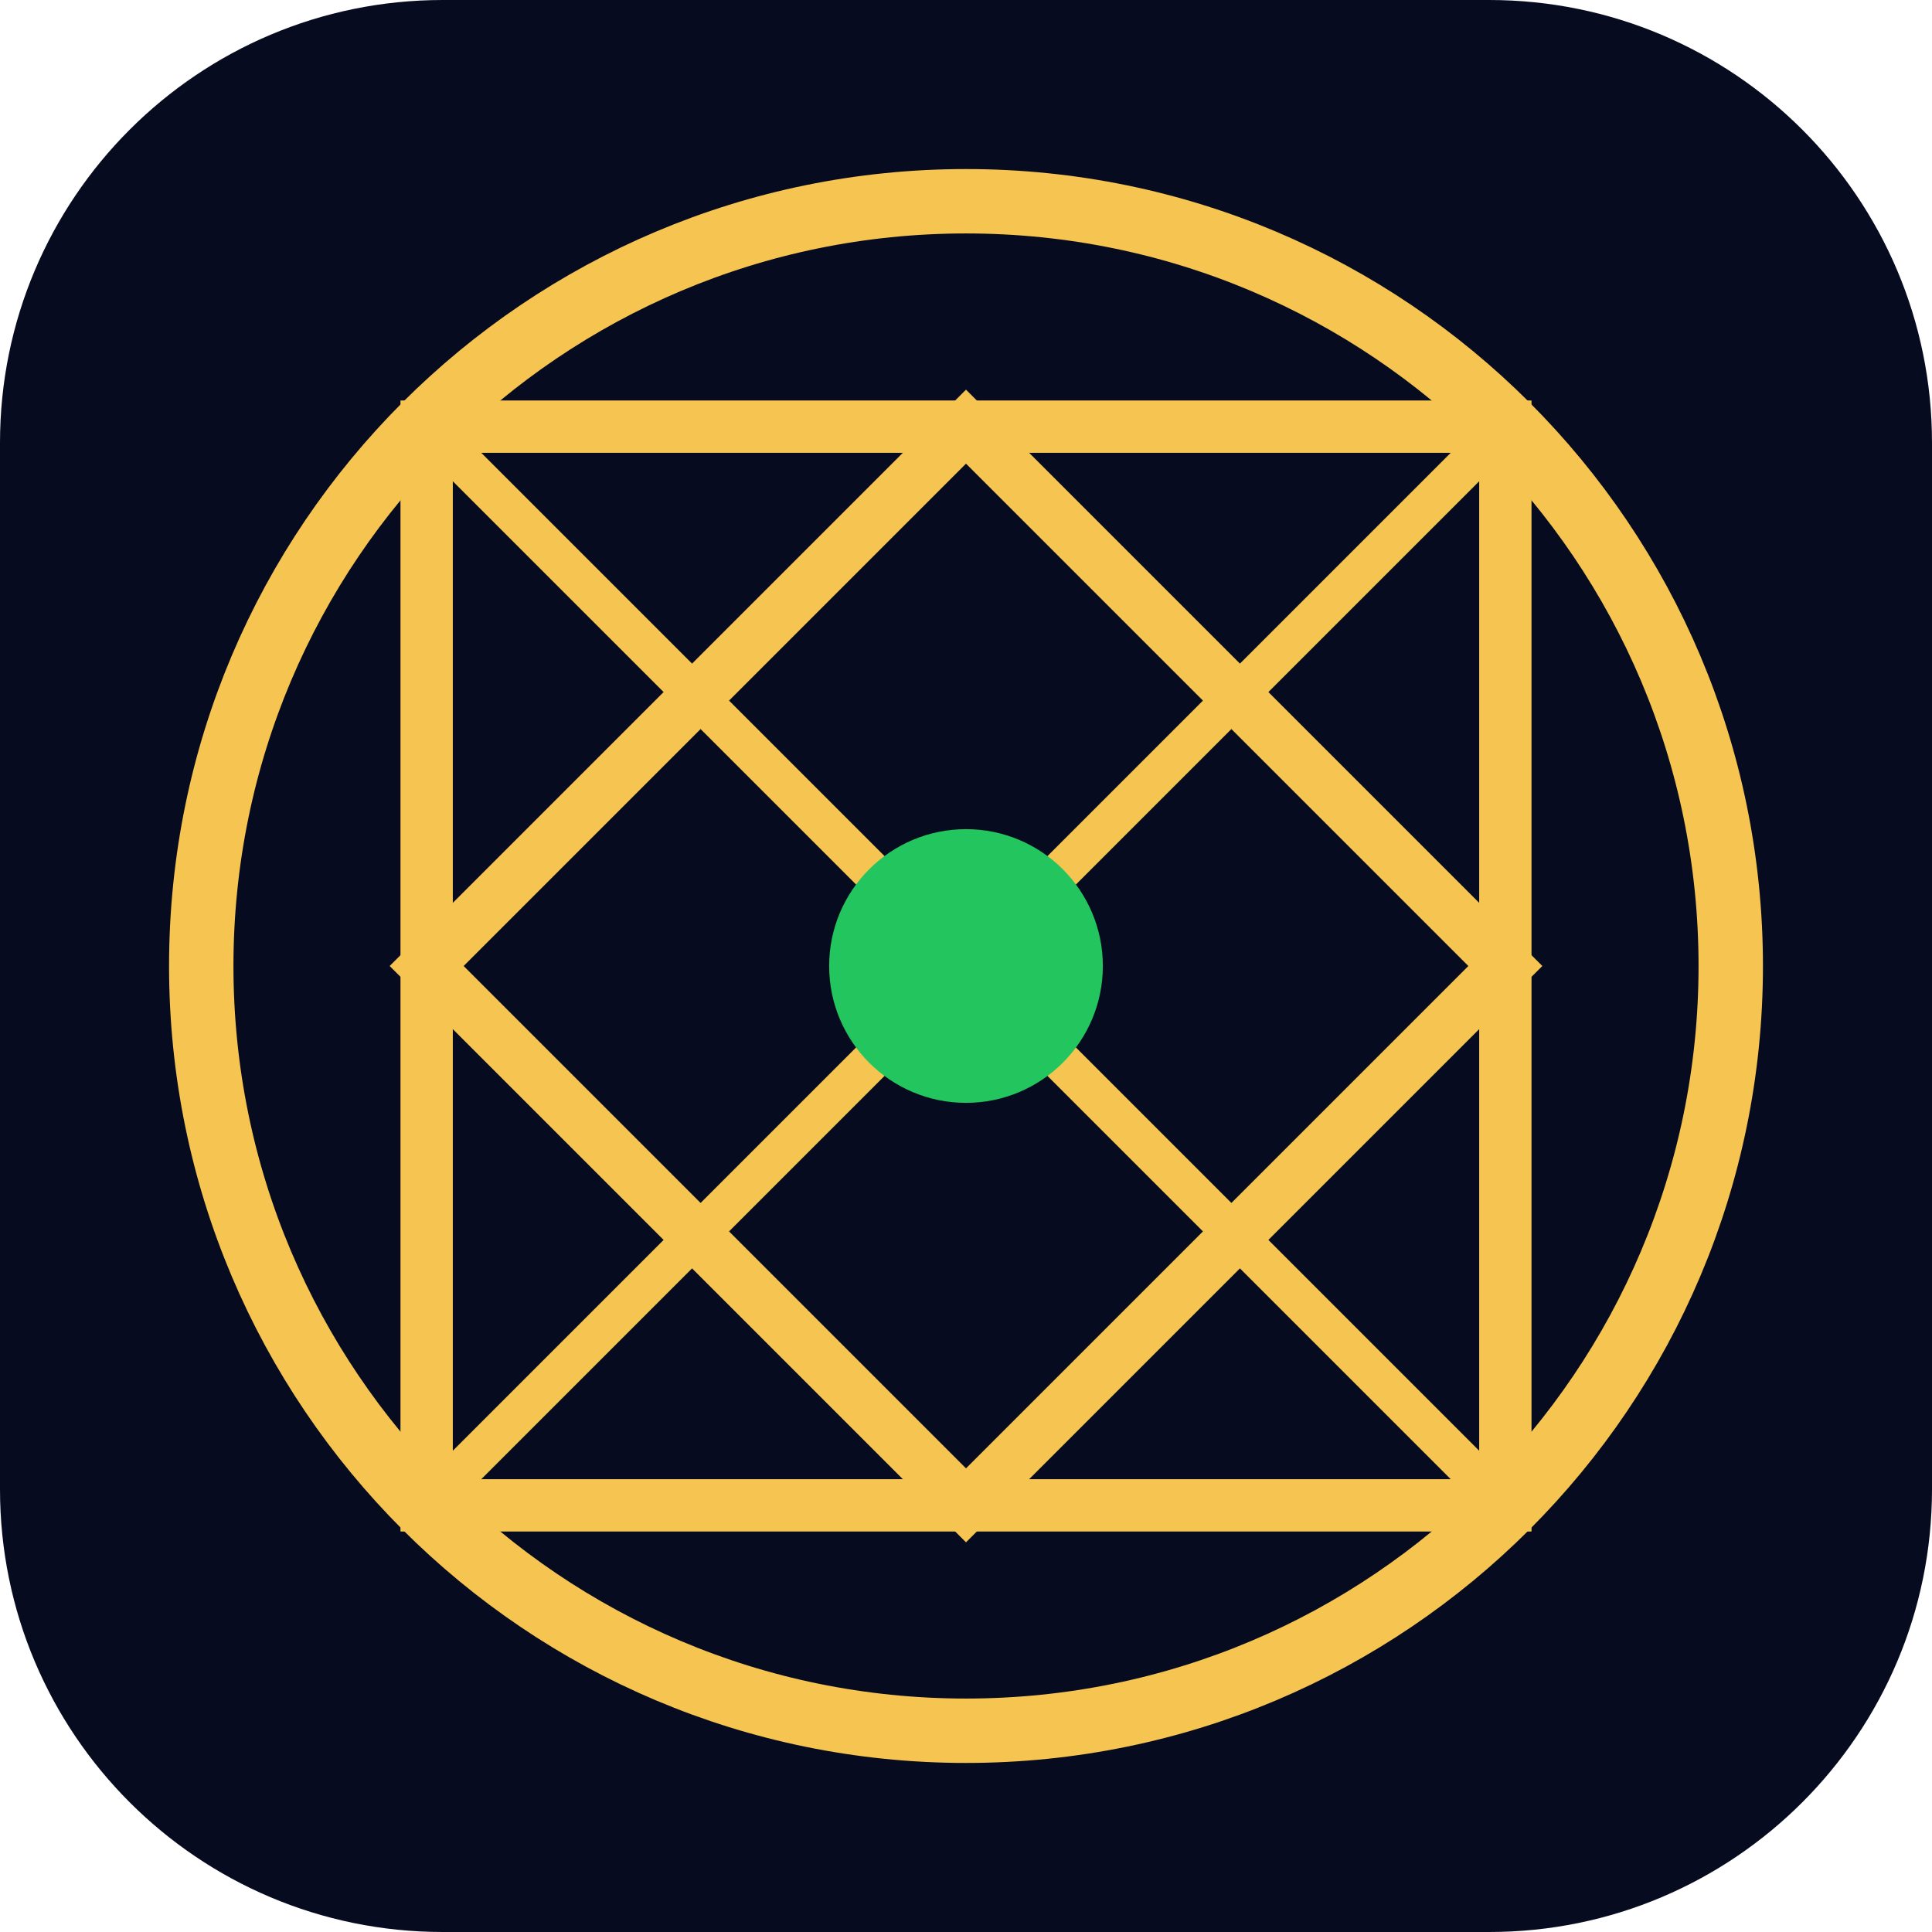
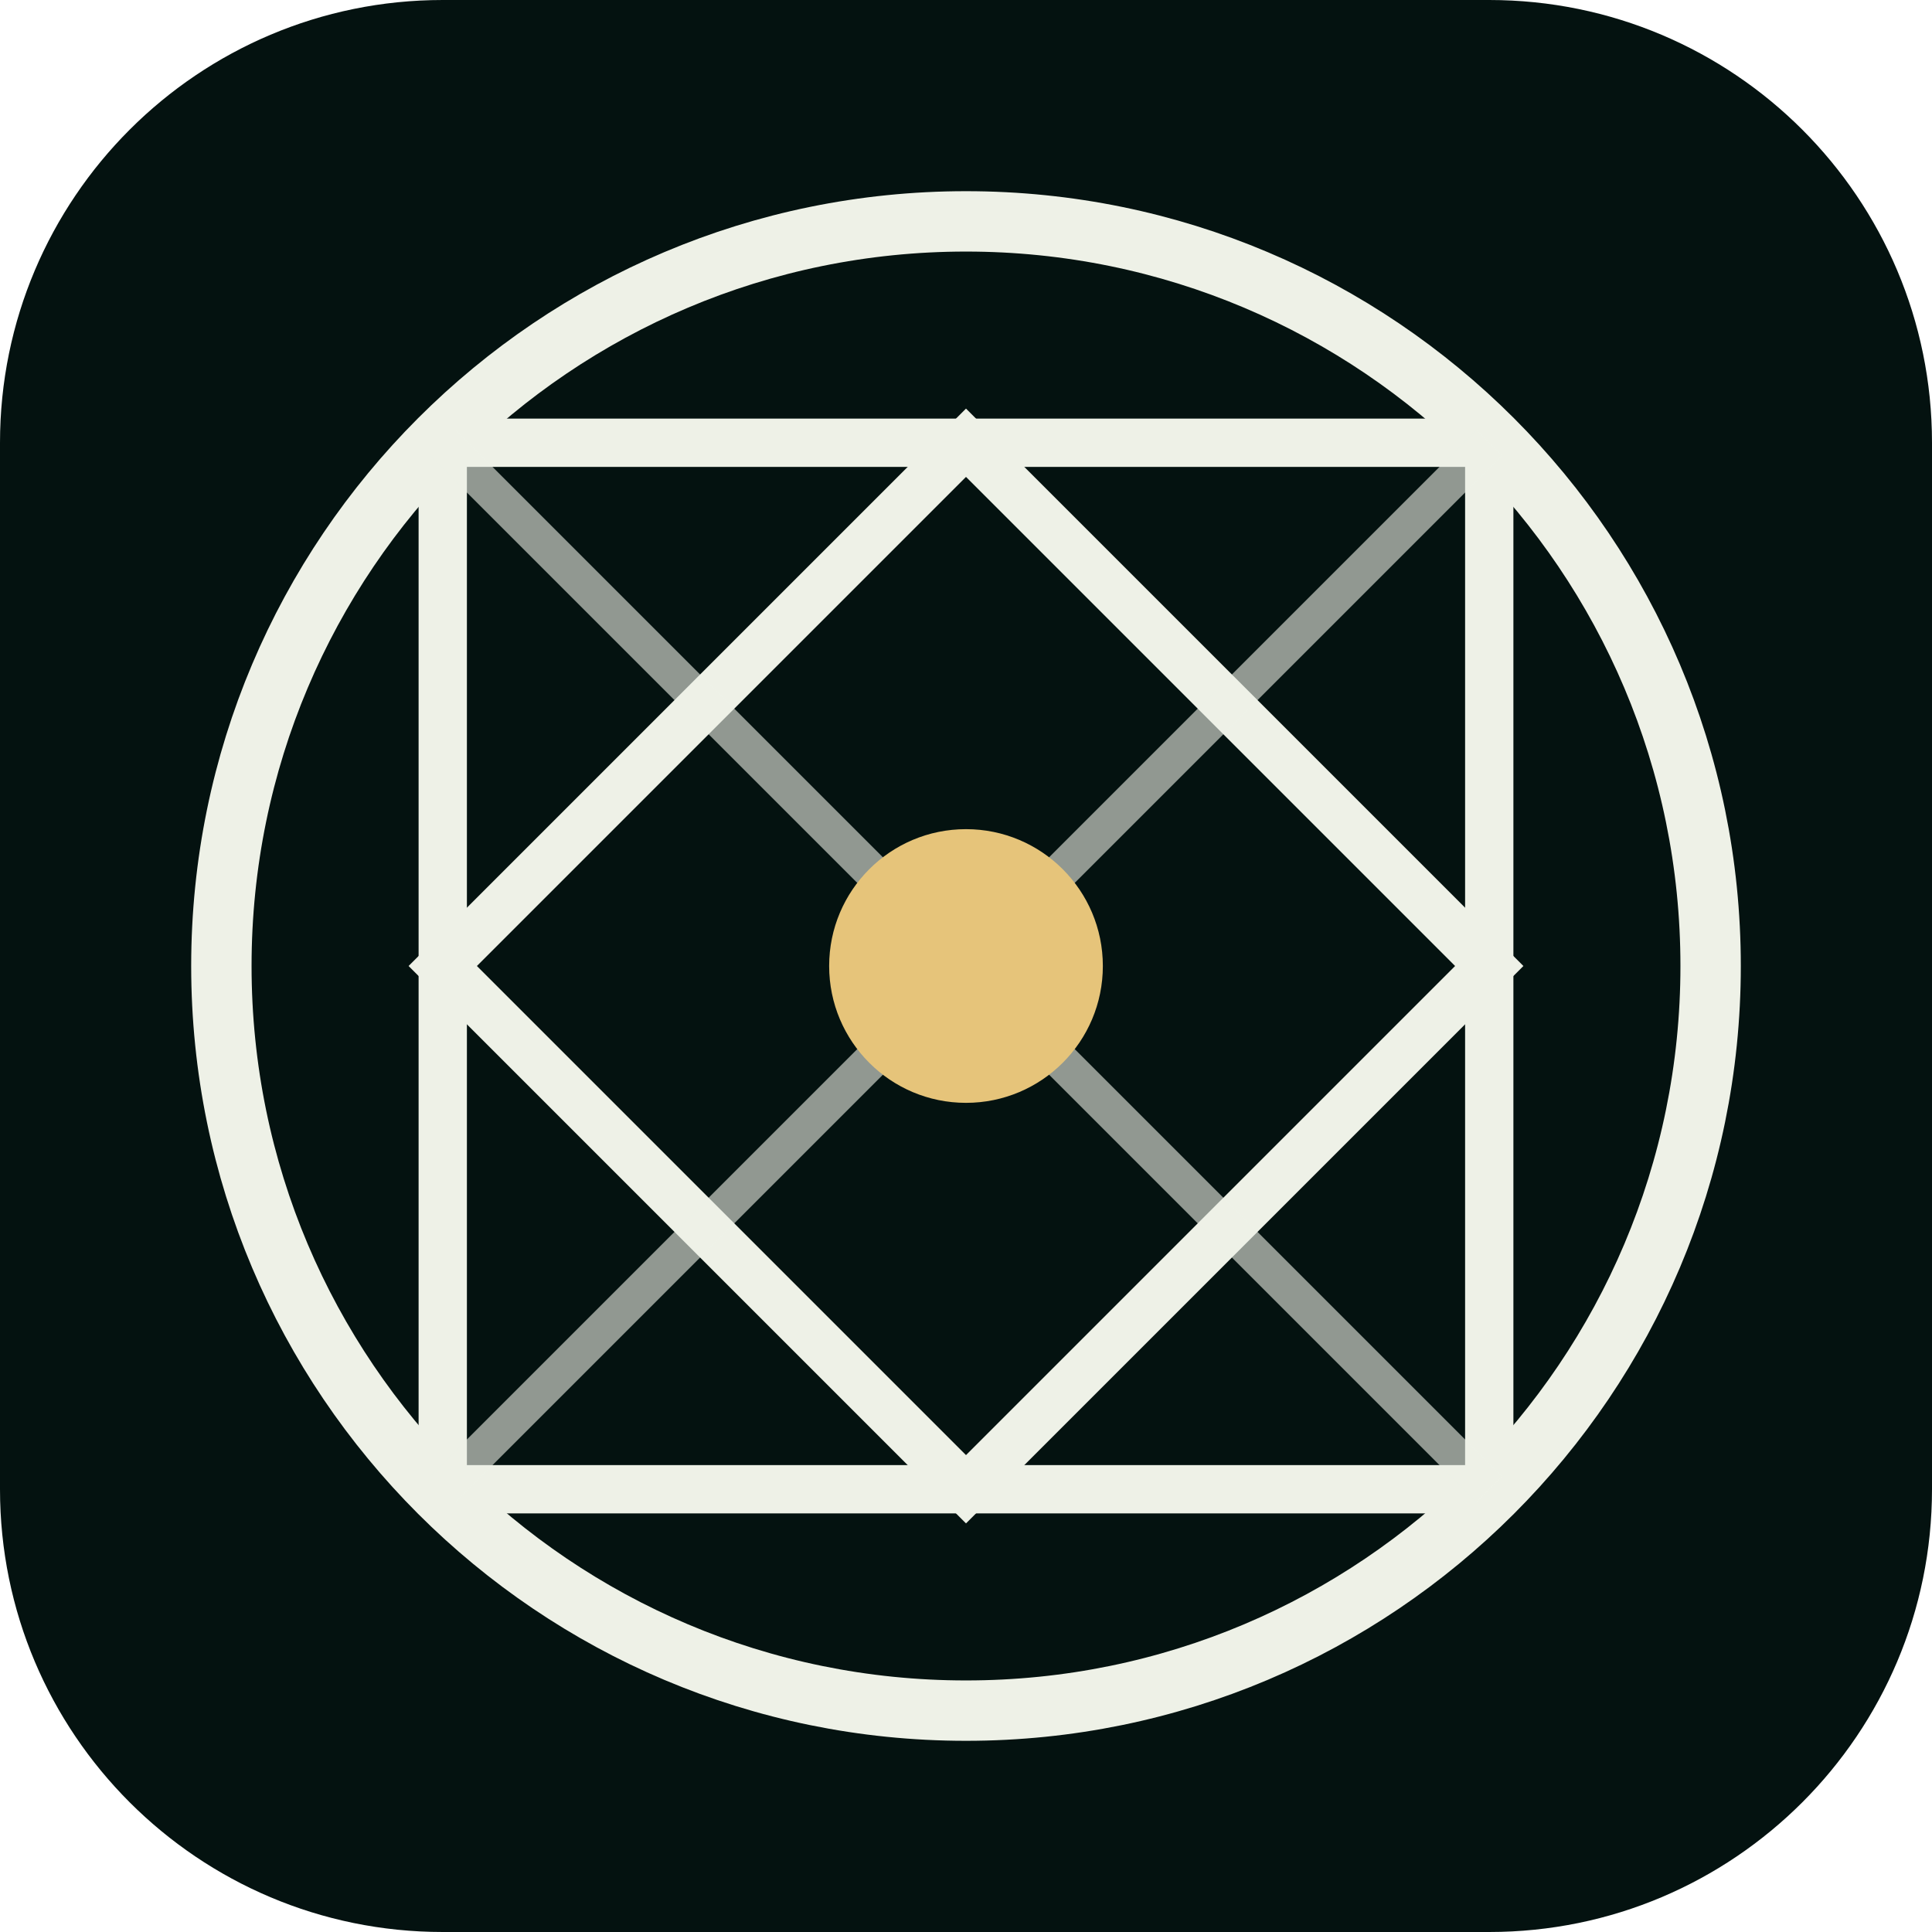
<svg xmlns="http://www.w3.org/2000/svg" viewBox="0 0 48 48">
-   <rect width="48" height="48" rx="11" fill="#070b1f" />
-   <g fill="none" stroke="#f5c451">
-     <circle cx="24" cy="24" r="19" stroke-width="1.6" />
-     <rect x="10.6" y="10.6" width="26.8" height="26.8" stroke-width="1.3" />
-     <polygon points="24,10.6 37.4,24 24,37.4 10.6,24" stroke-width="1.3" />
-     <line x1="10.6" y1="10.6" x2="37.4" y2="37.4" stroke-width="1" />
-     <line x1="37.4" y1="10.6" x2="10.6" y2="37.4" stroke-width="1" />
+   <rect width="48" height="48" rx="11" fill="#041210" />
+   <g fill="none" stroke="#eef1e7">
+     <circle cx="24" cy="24" r="18.5" stroke-width="1.5" />
+     <rect x="11" y="11" width="26" height="26" stroke-width="1.2" />
+     <polygon points="24,11 37,24 24,37 11,24" stroke-width="1.2" />
+     <line x1="11" y1="11" x2="37" y2="37" stroke-width=".9" stroke-opacity=".6" />
+     <line x1="37" y1="11" x2="11" y2="37" stroke-width=".9" stroke-opacity=".6" />
  </g>
-   <circle cx="24" cy="24" r="3.4" fill="#22c55e" />
+   <circle cx="24" cy="24" r="3.4" fill="#e6c47a" />
</svg>
